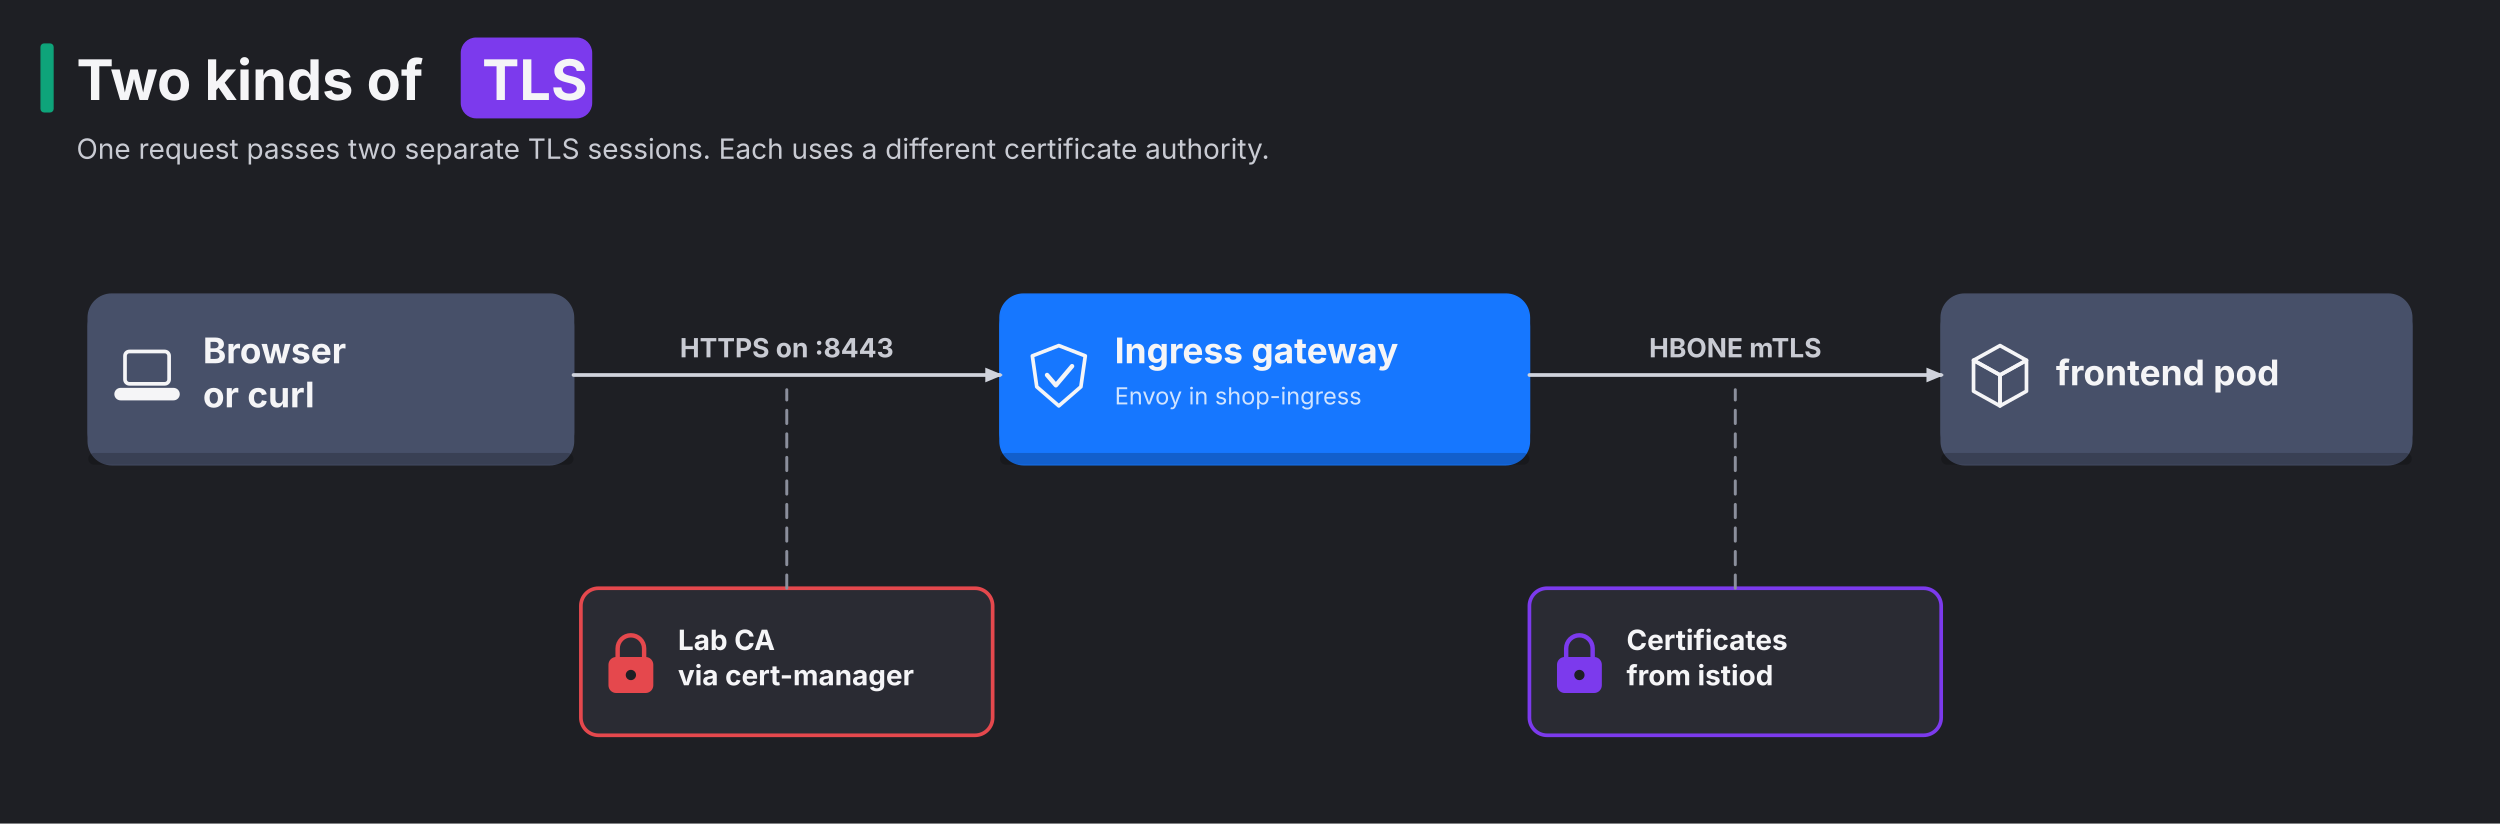
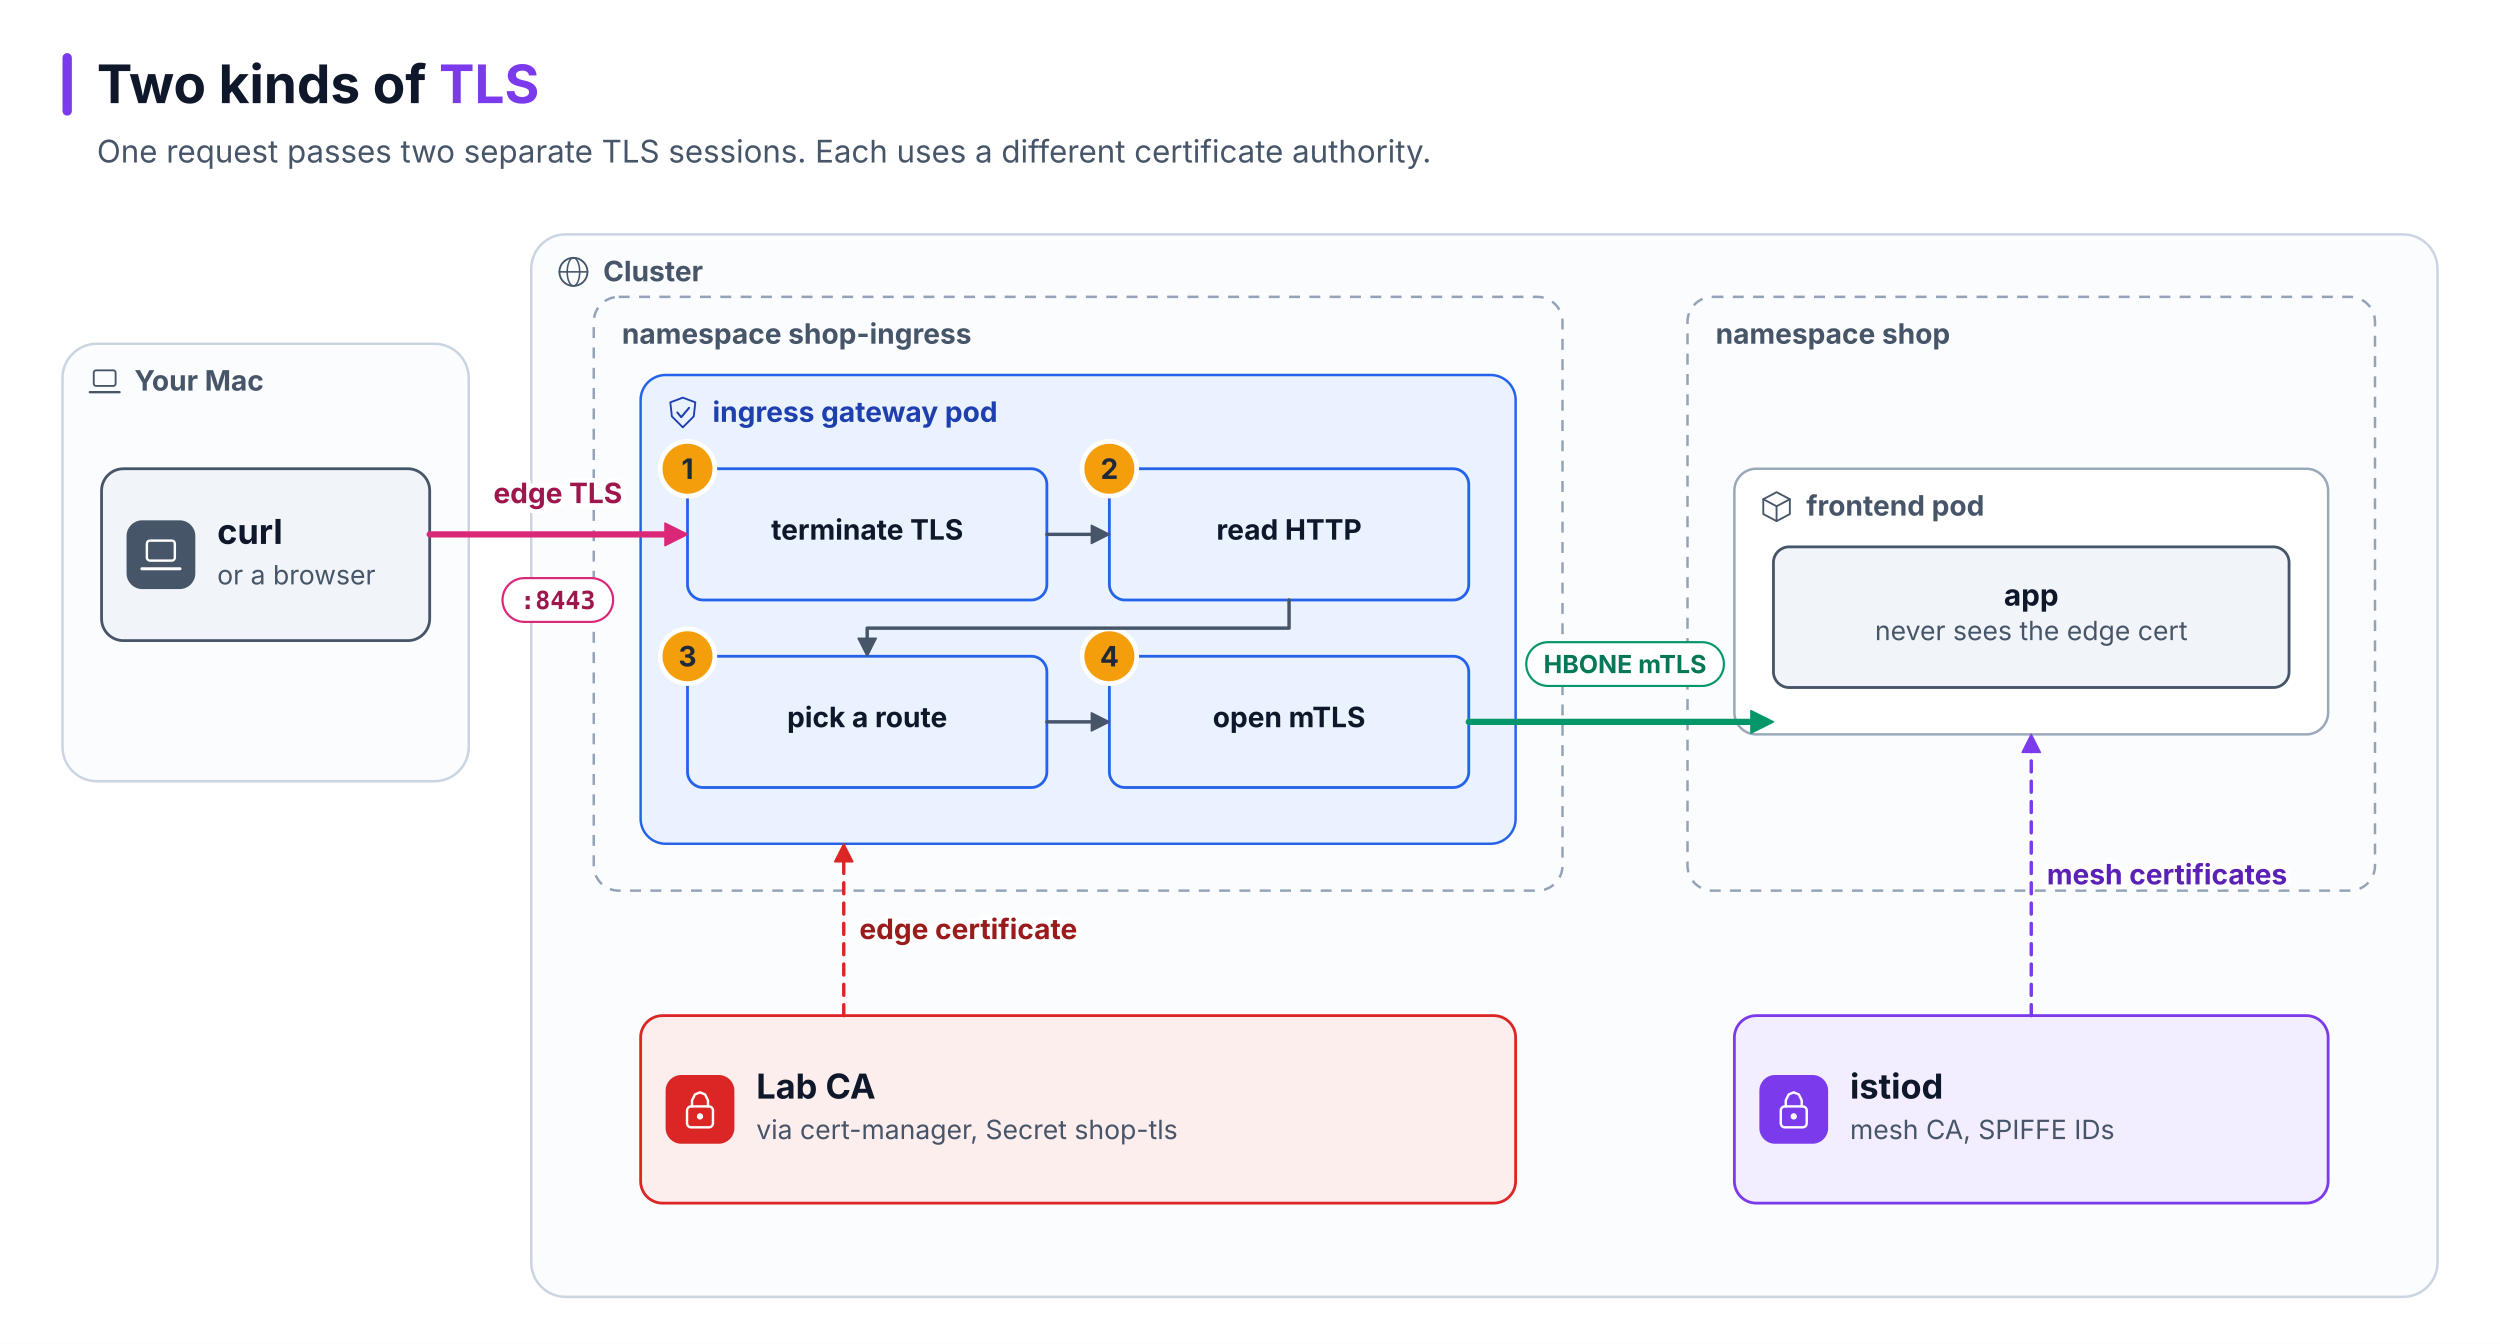
- <svg xmlns="http://www.w3.org/2000/svg" width="1700" height="560" viewBox="0 0 1700 560" font-family="Inter, -apple-system, 'Segoe UI', Helvetica, Arial, sans-serif">
-   <rect width="1700" height="560" fill="#1e1f24" />
-   <defs>
-     <marker id="h" markerWidth="12" markerHeight="10" refX="10" refY="5" orient="auto" markerUnits="userSpaceOnUse">
-       <path d="M0,0 L12,5 L0,10 z" fill="#d0d3dc" />
-     </marker>
-   </defs>
-   <rect x="28.0" y="30.0" width="8.0" height="46.0" rx="2" fill="#0ea47a" stroke="#0ea47a" stroke-width="1" />
-   <text x="52.0" y="68.0" font-size="38" fill="#f5f5f7" font-weight="700" text-anchor="start">Two kinds of</text>
-   <rect x="313.8" y="26.0" width="88.4" height="54.0" rx="10" fill="#7c3aed" stroke="#7c3aed" stroke-width="1" />
-   <text x="327.8" y="68.0" font-size="38" fill="#f5f5f7" font-weight="700" text-anchor="start">TLS</text>
-   <text x="52.0" y="108.0" font-size="19" fill="#c9cbd3" text-anchor="start">One request passes two separate TLS sessions. Each uses a different certificate authority.</text>
-   <rect x="60.0" y="206.0" width="330.0" height="110.0" rx="16" fill="#475069" stroke="#475069" stroke-width="1" />
-   <rect x="60.0" y="200.0" width="330.0" height="110.0" rx="16" fill="#475069" stroke="#475069" stroke-width="1" />
-   <rect x="60.0" y="308.0" width="330.0" height="8.0" rx="4" fill="#00000033" stroke="#00000033" stroke-width="0" />
-   <rect x="85.0" y="239.0" width="30.0" height="22.0" rx="3" fill="none" stroke="#f5f5f7" stroke-width="2.5" />
-   <rect x="79.0" y="265.0" width="42.0" height="6.0" rx="3" fill="#f5f5f7" stroke="#f5f5f7" stroke-width="2.5" />
-   <text x="138.0" y="247.0" font-size="24" fill="#f5f5f7" font-weight="700" text-anchor="start">Browser</text>
-   <text x="138.0" y="277.0" font-size="24" fill="#f5f5f7" font-weight="700" text-anchor="start">or curl</text>
-   <rect x="680.0" y="206.0" width="360.0" height="110.0" rx="16" fill="#1677ff" stroke="#1677ff" stroke-width="1" />
-   <rect x="680.0" y="200.0" width="360.0" height="110.0" rx="16" fill="#1677ff" stroke="#1677ff" stroke-width="1" />
-   <rect x="680.0" y="308.0" width="360.0" height="8.0" rx="4" fill="#00000033" stroke="#00000033" stroke-width="0" />
-   <polygon points="720.0,235.0 738.0,242.0 735.0,263.0 720.0,276.0 705.0,263.0 702.0,242.0" fill="none" stroke="#f5f5f7" stroke-width="2.5" stroke-linejoin="round" />
-   <polyline points="712.0,255.0 718.0,262.0 729.0,249.0" fill="none" stroke="#f5f5f7" stroke-width="3" stroke-linecap="round" stroke-linejoin="round" />
-   <text x="758.0" y="247.0" font-size="24" fill="#f5f5f7" font-weight="700" text-anchor="start">Ingress gateway</text>
-   <text x="758.0" y="275.0" font-size="16" fill="#ffffffcc" text-anchor="start">Envoy in shop-ingress</text>
-   <rect x="1320.0" y="206.0" width="320.0" height="110.0" rx="16" fill="#475069" stroke="#475069" stroke-width="1" />
-   <rect x="1320.0" y="200.0" width="320.0" height="110.0" rx="16" fill="#475069" stroke="#475069" stroke-width="1" />
-   <rect x="1320.0" y="308.0" width="320.0" height="8.0" rx="4" fill="#00000033" stroke="#00000033" stroke-width="0" />
-   <polygon points="1360.0,235.0 1378.0,245.0 1360.0,255.0 1342.0,245.0" fill="none" stroke="#f5f5f7" stroke-width="2.5" stroke-linejoin="round" />
-   <polygon points="1342.0,245.0 1360.0,255.0 1360.0,276.0 1342.0,266.0" fill="none" stroke="#f5f5f7" stroke-width="2.5" stroke-linejoin="round" />
-   <polygon points="1378.0,245.0 1360.0,255.0 1360.0,276.0 1378.0,266.0" fill="none" stroke="#f5f5f7" stroke-width="2.5" stroke-linejoin="round" />
-   <text x="1398.0" y="262.0" font-size="24" fill="#f5f5f7" font-weight="700" text-anchor="start">frontend pod</text>
-   <polyline points="390.0,255.0 680.0,255.0" fill="none" stroke="#d0d3dc" stroke-width="2.5" stroke-linecap="round" stroke-linejoin="round" marker-end="url(#h)" />
-   <text x="535.0" y="243.0" font-size="18" fill="#c9cbd3" font-weight="700" text-anchor="middle">HTTPS on :8443</text>
-   <polyline points="1040.0,255.0 1320.0,255.0" fill="none" stroke="#d0d3dc" stroke-width="2.5" stroke-linecap="round" stroke-linejoin="round" marker-end="url(#h)" />
-   <text x="1180.0" y="243.0" font-size="18" fill="#c9cbd3" font-weight="700" text-anchor="middle">HBONE mTLS</text>
-   <rect x="395.0" y="400.0" width="280.0" height="100.0" rx="12" fill="#2a2b33" stroke="#e5484d" stroke-width="2.5" />
-   <rect x="415.0" y="448.0" width="28.0" height="22.0" rx="4" fill="#e5484d" stroke="#e5484d" stroke-width="2.5" />
-   <rect x="420.0" y="432.0" width="18.0" height="24.0" rx="9" fill="none" stroke="#e5484d" stroke-width="3" />
-   <ellipse cx="429.0" cy="459.0" rx="3" ry="3" fill="#1e1f24" stroke="#1e1f24" stroke-width="1" />
-   <text x="461.0" y="442.0" font-size="19" fill="#f5f5f7" font-weight="700" text-anchor="start">Lab CA</text>
-   <text x="461.0" y="466.0" font-size="19" fill="#f5f5f7" font-weight="700" text-anchor="start">via cert-manager</text>
-   <rect x="1040.0" y="400.0" width="280.0" height="100.0" rx="12" fill="#2a2b33" stroke="#7c3aed" stroke-width="2.5" />
-   <rect x="1060.0" y="448.0" width="28.0" height="22.0" rx="4" fill="#7c3aed" stroke="#7c3aed" stroke-width="2.5" />
-   <rect x="1065.0" y="432.0" width="18.0" height="24.0" rx="9" fill="none" stroke="#7c3aed" stroke-width="3" />
-   <ellipse cx="1074.0" cy="459.0" rx="3" ry="3" fill="#1e1f24" stroke="#1e1f24" stroke-width="1" />
-   <text x="1106.0" y="442.0" font-size="19" fill="#f5f5f7" font-weight="700" text-anchor="start">Certificates</text>
-   <text x="1106.0" y="466.0" font-size="19" fill="#f5f5f7" font-weight="700" text-anchor="start">from istiod</text>
-   <polyline points="535.0,400.0 535.0,265.0" fill="none" stroke="#8b8f9c" stroke-width="2" stroke-linecap="round" stroke-linejoin="round" stroke-dasharray="9 7" />
-   <polyline points="1180.0,400.0 1180.0,265.0" fill="none" stroke="#8b8f9c" stroke-width="2" stroke-linecap="round" stroke-linejoin="round" stroke-dasharray="9 7" />
+ <svg xmlns="http://www.w3.org/2000/svg" width="1600" height="860" viewBox="0 0 1600 860" font-family="Inter, -apple-system, 'Segoe UI', Helvetica, Arial, sans-serif">
+   <rect width="1600" height="860" fill="#ffffff" />
+   <rect x="40.0" y="34.0" width="6.0" height="40.0" rx="3.0" fill="#7c3aed" stroke="none" />
+   <text x="62" y="66" font-size="34" font-weight="700" fill="#0f172a">Two kinds of <tspan fill="#7c3aed">TLS</tspan>
+   </text>
+   <text x="62.0" y="104.0" font-size="20.0" fill="#475569" text-anchor="start">One request passes two separate TLS sessions. Each uses a different certificate authority.</text>
+   <rect x="40.0" y="220.0" width="260.0" height="280.0" rx="22.0" fill="#fbfcfe" stroke="#cbd5e1" stroke-width="1.6" />
+   <rect x="60.0" y="237.0" width="14.0" height="10.0" rx="1.5" fill="none" stroke="#475569" stroke-width="1.2" />
+   <polyline points="57.5,251.0 76.5,251.0" fill="none" stroke="#475569" stroke-width="1.50" stroke-linecap="round" stroke-linejoin="round" />
+   <text x="86.0" y="250.0" font-size="18.0" fill="#475569" font-weight="700" text-anchor="start">Your Mac</text>
+   <rect x="65.0" y="300.0" width="210.0" height="110.0" rx="14.0" fill="#f1f4f8" stroke="#475569" stroke-width="1.8" />
+   <rect x="81.0" y="333.0" width="44.0" height="44.0" rx="10.0" fill="#475569" stroke="none" />
+   <rect x="94.0" y="346.0" width="17.9" height="12.8" rx="1.9" fill="none" stroke="#ffffff" stroke-width="1.536" />
+   <polyline points="90.8,364.0 115.2,364.0" fill="none" stroke="#ffffff" stroke-width="1.92" stroke-linecap="round" stroke-linejoin="round" />
+   <text x="139.0" y="348.1" font-size="22.0" fill="#0f172a" font-weight="700" text-anchor="start">curl</text>
+   <text x="139.0" y="374.0" font-size="17.0" fill="#475569" text-anchor="start">or a browser</text>
+   <rect x="340.0" y="150.0" width="1220.0" height="680.0" rx="22.0" fill="#fbfcfe" stroke="#cbd5e1" stroke-width="1.6" />
+   <ellipse cx="367.0" cy="174.0" rx="9.0" ry="9.0" fill="none" stroke="#475569" stroke-width="1.20" />
+   <ellipse cx="367.0" cy="174.0" rx="4.0" ry="9.0" fill="none" stroke="#475569" stroke-width="1.00" />
+   <polyline points="358.0,174.0 376.0,174.0" fill="none" stroke="#475569" stroke-width="1.00" stroke-linecap="round" stroke-linejoin="round" />
+   <text x="386.0" y="180.0" font-size="18.0" fill="#475569" font-weight="700" text-anchor="start">Cluster</text>
+   <rect x="380.0" y="190.0" width="620.0" height="380.0" rx="16.0" fill="none" stroke="#94a3b8" stroke-width="1.6" stroke-dasharray="7 6" />
+   <text x="398.0" y="220.0" font-size="18.0" fill="#475569" font-weight="700" text-anchor="start">namespace shop-ingress</text>
+   <rect x="410.0" y="240.0" width="560.0" height="300.0" rx="16.0" fill="#eaf1ff" stroke="#2563eb" stroke-width="1.6" />
+   <polygon points="437.0,254.5 445.0,257.5 444.0,266.5 437.0,273.5 430.0,266.5 429.0,257.5" fill="none" stroke="#1e40af" stroke-width="1.20" stroke-linejoin="round" />
+   <polyline points="433.5,264.0 436.0,267.0 441.0,261.0" fill="none" stroke="#1e40af" stroke-width="1.30" stroke-linecap="round" stroke-linejoin="round" />
+   <text x="456.0" y="270.0" font-size="18.0" fill="#1e40af" font-weight="700" text-anchor="start">ingress gateway pod</text>
+   <rect x="440.0" y="300.0" width="230.0" height="84.0" rx="10.0" fill="#eaf1ff" stroke="#2563eb" stroke-width="1.8" />
+   <text x="555.0" y="345.4" font-size="18.0" fill="#0f172a" font-weight="700" text-anchor="middle">terminate TLS</text>
+   <ellipse cx="440.0" cy="300.0" rx="19.0" ry="19.0" fill="#ffffff" stroke="none" />
+   <ellipse cx="440.0" cy="300.0" rx="16.0" ry="16.0" fill="#f59e0b" stroke="none" />
+   <text x="440.0" y="306.5" font-size="18.0" fill="#1f2937" font-weight="700" text-anchor="middle">1</text>
+   <rect x="710.0" y="300.0" width="230.0" height="84.0" rx="10.0" fill="#eaf1ff" stroke="#2563eb" stroke-width="1.8" />
+   <text x="825.0" y="345.4" font-size="18.0" fill="#0f172a" font-weight="700" text-anchor="middle">read HTTP</text>
+   <ellipse cx="710.0" cy="300.0" rx="19.0" ry="19.0" fill="#ffffff" stroke="none" />
+   <ellipse cx="710.0" cy="300.0" rx="16.0" ry="16.0" fill="#f59e0b" stroke="none" />
+   <text x="710.0" y="306.5" font-size="18.0" fill="#1f2937" font-weight="700" text-anchor="middle">2</text>
+   <rect x="440.0" y="420.0" width="230.0" height="84.0" rx="10.0" fill="#eaf1ff" stroke="#2563eb" stroke-width="1.8" />
+   <text x="555.0" y="465.4" font-size="18.0" fill="#0f172a" font-weight="700" text-anchor="middle">pick a route</text>
+   <ellipse cx="440.0" cy="420.0" rx="19.0" ry="19.0" fill="#ffffff" stroke="none" />
+   <ellipse cx="440.0" cy="420.0" rx="16.0" ry="16.0" fill="#f59e0b" stroke="none" />
+   <text x="440.0" y="426.5" font-size="18.0" fill="#1f2937" font-weight="700" text-anchor="middle">3</text>
+   <rect x="710.0" y="420.0" width="230.0" height="84.0" rx="10.0" fill="#eaf1ff" stroke="#2563eb" stroke-width="1.8" />
+   <text x="825.0" y="465.4" font-size="18.0" fill="#0f172a" font-weight="700" text-anchor="middle">open mTLS</text>
+   <ellipse cx="710.0" cy="420.0" rx="19.0" ry="19.0" fill="#ffffff" stroke="none" />
+   <ellipse cx="710.0" cy="420.0" rx="16.0" ry="16.0" fill="#f59e0b" stroke="none" />
+   <text x="710.0" y="426.5" font-size="18.0" fill="#1f2937" font-weight="700" text-anchor="middle">4</text>
+   <polyline points="670.0,342.0 700.5,342.0" fill="none" stroke="#475569" stroke-width="2.20" stroke-linecap="round" stroke-linejoin="round" />
+   <polygon points="710.0,342.0 698.5,347.8 698.5,336.2" fill="#475569" stroke="#475569" stroke-width="1" stroke-linejoin="round" />
+   <polyline points="825.0,384.0 825.0,402.0 555.0,402.0 555.0,410.5" fill="none" stroke="#475569" stroke-width="2.20" stroke-linecap="round" stroke-linejoin="round" />
+   <polygon points="555.0,420.0 549.2,408.5 560.8,408.5" fill="#475569" stroke="#475569" stroke-width="1" stroke-linejoin="round" />
+   <polyline points="670.0,462.0 700.5,462.0" fill="none" stroke="#475569" stroke-width="2.20" stroke-linecap="round" stroke-linejoin="round" />
+   <polygon points="710.0,462.0 698.5,467.8 698.5,456.2" fill="#475569" stroke="#475569" stroke-width="1" stroke-linejoin="round" />
+   <rect x="1080.0" y="190.0" width="440.0" height="380.0" rx="16.0" fill="none" stroke="#94a3b8" stroke-width="1.6" stroke-dasharray="7 6" />
+   <text x="1098.0" y="220.0" font-size="18.0" fill="#475569" font-weight="700" text-anchor="start">namespace shop</text>
+   <rect x="1110.0" y="300.0" width="380.0" height="170.0" rx="14.0" fill="#ffffff" stroke="#9aa8ba" stroke-width="1.6" />
+   <polygon points="1137.0,315.0 1145.5,319.5 1145.5,329.0 1137.0,333.5 1128.5,329.0 1128.5,319.5" fill="none" stroke="#475569" stroke-width="1.20" stroke-linejoin="round" />
+   <polyline points="1128.5,319.5 1137.0,324.0 1145.5,319.5" fill="none" stroke="#475569" stroke-width="1.20" stroke-linecap="round" stroke-linejoin="round" />
+   <polyline points="1137.0,324.0 1137.0,333.5" fill="none" stroke="#475569" stroke-width="1.20" stroke-linecap="round" stroke-linejoin="round" />
+   <text x="1156.0" y="330.0" font-size="18.0" fill="#475569" font-weight="700" text-anchor="start">frontend pod</text>
+   <rect x="1135.0" y="350.0" width="330.0" height="90.0" rx="10.0" fill="#f1f4f8" stroke="#475569" stroke-width="1.8" />
+   <text x="1300.0" y="387.6" font-size="19.0" fill="#0f172a" font-weight="700" text-anchor="middle">app</text>
+   <text x="1300.0" y="409.7" font-size="17.0" fill="#475569" text-anchor="middle">never sees the edge cert</text>
+   <polyline points="275.0,342.0 427.6,342.0" fill="none" stroke="#db2777" stroke-width="4.00" stroke-linecap="round" stroke-linejoin="round" />
+   <polygon points="440.0,342.0 425.6,349.2 425.6,334.8" fill="#db2777" stroke="#db2777" stroke-width="1" stroke-linejoin="round" />
+   <rect x="321.6" y="370.0" width="70.8" height="28.0" rx="14.0" fill="#ffffff" stroke="#db2777" stroke-width="1.4" />
+   <text x="357.0" y="389.8" font-size="16.0" fill="#9d174d" font-weight="700" font-family="'SF Mono', Menlo, Consolas, monospace" text-anchor="middle">:8443</text>
+   <text x="357.0" y="322.0" font-size="18.0" fill="#9d174d" font-weight="700" stroke="#ffffff" stroke-width="6" stroke-linejoin="round" paint-order="stroke" text-anchor="middle">edge TLS</text>
+   <polyline points="940.0,462.0 1122.6,462.0" fill="none" stroke="#059669" stroke-width="4.00" stroke-linecap="round" stroke-linejoin="round" />
+   <polygon points="1135.0,462.0 1120.6,469.2 1120.6,454.8" fill="#059669" stroke="#059669" stroke-width="1" stroke-linejoin="round" />
+   <rect x="976.8" y="411.0" width="126.5" height="28.0" rx="14.0" fill="#ffffff" stroke="#059669" stroke-width="1.4" />
+   <text x="1040.0" y="430.8" font-size="16.0" fill="#047857" font-weight="700" text-anchor="middle">HBONE mTLS</text>
+   <rect x="410.0" y="650.0" width="560.0" height="120.0" rx="14.0" fill="#fdeeee" stroke="#dc2626" stroke-width="1.8" />
+   <rect x="426.0" y="688.0" width="44.0" height="44.0" rx="10.0" fill="#dc2626" stroke="none" />
+   <rect x="439.7" y="708.1" width="16.6" height="13.4" rx="2.6" fill="none" stroke="#ffffff" stroke-width="1.536" />
+   <polyline points="442.9,708.1 442.9,704.2 444.8,700.4 448.0,699.1 451.2,700.4 453.1,704.2 453.1,708.1" fill="none" stroke="#ffffff" stroke-width="1.54" stroke-linecap="round" stroke-linejoin="round" />
+   <ellipse cx="448.0" cy="714.5" rx="1.7" ry="1.7" fill="#ffffff" stroke="#ffffff" stroke-width="0.64" />
+   <text x="484.0" y="703.1" font-size="22.0" fill="#0f172a" font-weight="700" text-anchor="start">Lab CA</text>
+   <text x="484.0" y="729.0" font-size="17.0" fill="#475569" text-anchor="start">via cert-manager, Secret shop-tls</text>
+   <rect x="1110.0" y="650.0" width="380.0" height="120.0" rx="14.0" fill="#f2edff" stroke="#7c3aed" stroke-width="1.8" />
+   <rect x="1126.0" y="688.0" width="44.0" height="44.0" rx="10.0" fill="#7c3aed" stroke="none" />
+   <rect x="1139.7" y="708.1" width="16.6" height="13.4" rx="2.6" fill="none" stroke="#ffffff" stroke-width="1.536" />
+   <polyline points="1142.9,708.1 1142.9,704.2 1144.8,700.4 1148.0,699.1 1151.2,700.4 1153.1,704.2 1153.1,708.1" fill="none" stroke="#ffffff" stroke-width="1.54" stroke-linecap="round" stroke-linejoin="round" />
+   <ellipse cx="1148.0" cy="714.5" rx="1.7" ry="1.7" fill="#ffffff" stroke="#ffffff" stroke-width="0.64" />
+   <text x="1184.0" y="703.1" font-size="22.0" fill="#0f172a" font-weight="700" text-anchor="start">istiod</text>
+   <text x="1184.0" y="729.0" font-size="17.0" fill="#475569" text-anchor="start">mesh CA, SPIFFE IDs</text>
+   <polyline points="540.0,650.0 540.0,549.5" fill="none" stroke="#dc2626" stroke-width="2.20" stroke-linecap="round" stroke-linejoin="round" stroke-dasharray="7 6" />
+   <polygon points="540.0,540.0 545.8,551.5 534.2,551.5" fill="#dc2626" stroke="#dc2626" stroke-width="1" stroke-linejoin="round" />
+   <text x="550.0" y="601.0" font-size="18.0" fill="#991b1b" font-weight="700" stroke="#ffffff" stroke-width="6" stroke-linejoin="round" paint-order="stroke" text-anchor="start">edge certificate</text>
+   <polyline points="1300.0,650.0 1300.0,479.5" fill="none" stroke="#7c3aed" stroke-width="2.20" stroke-linecap="round" stroke-linejoin="round" stroke-dasharray="7 6" />
+   <polygon points="1300.0,470.0 1305.8,481.5 1294.2,481.5" fill="#7c3aed" stroke="#7c3aed" stroke-width="1" stroke-linejoin="round" />
+   <text x="1310.0" y="566.0" font-size="18.0" fill="#5b21b6" font-weight="700" stroke="#ffffff" stroke-width="6" stroke-linejoin="round" paint-order="stroke" text-anchor="start">mesh certificates</text>
</svg>
